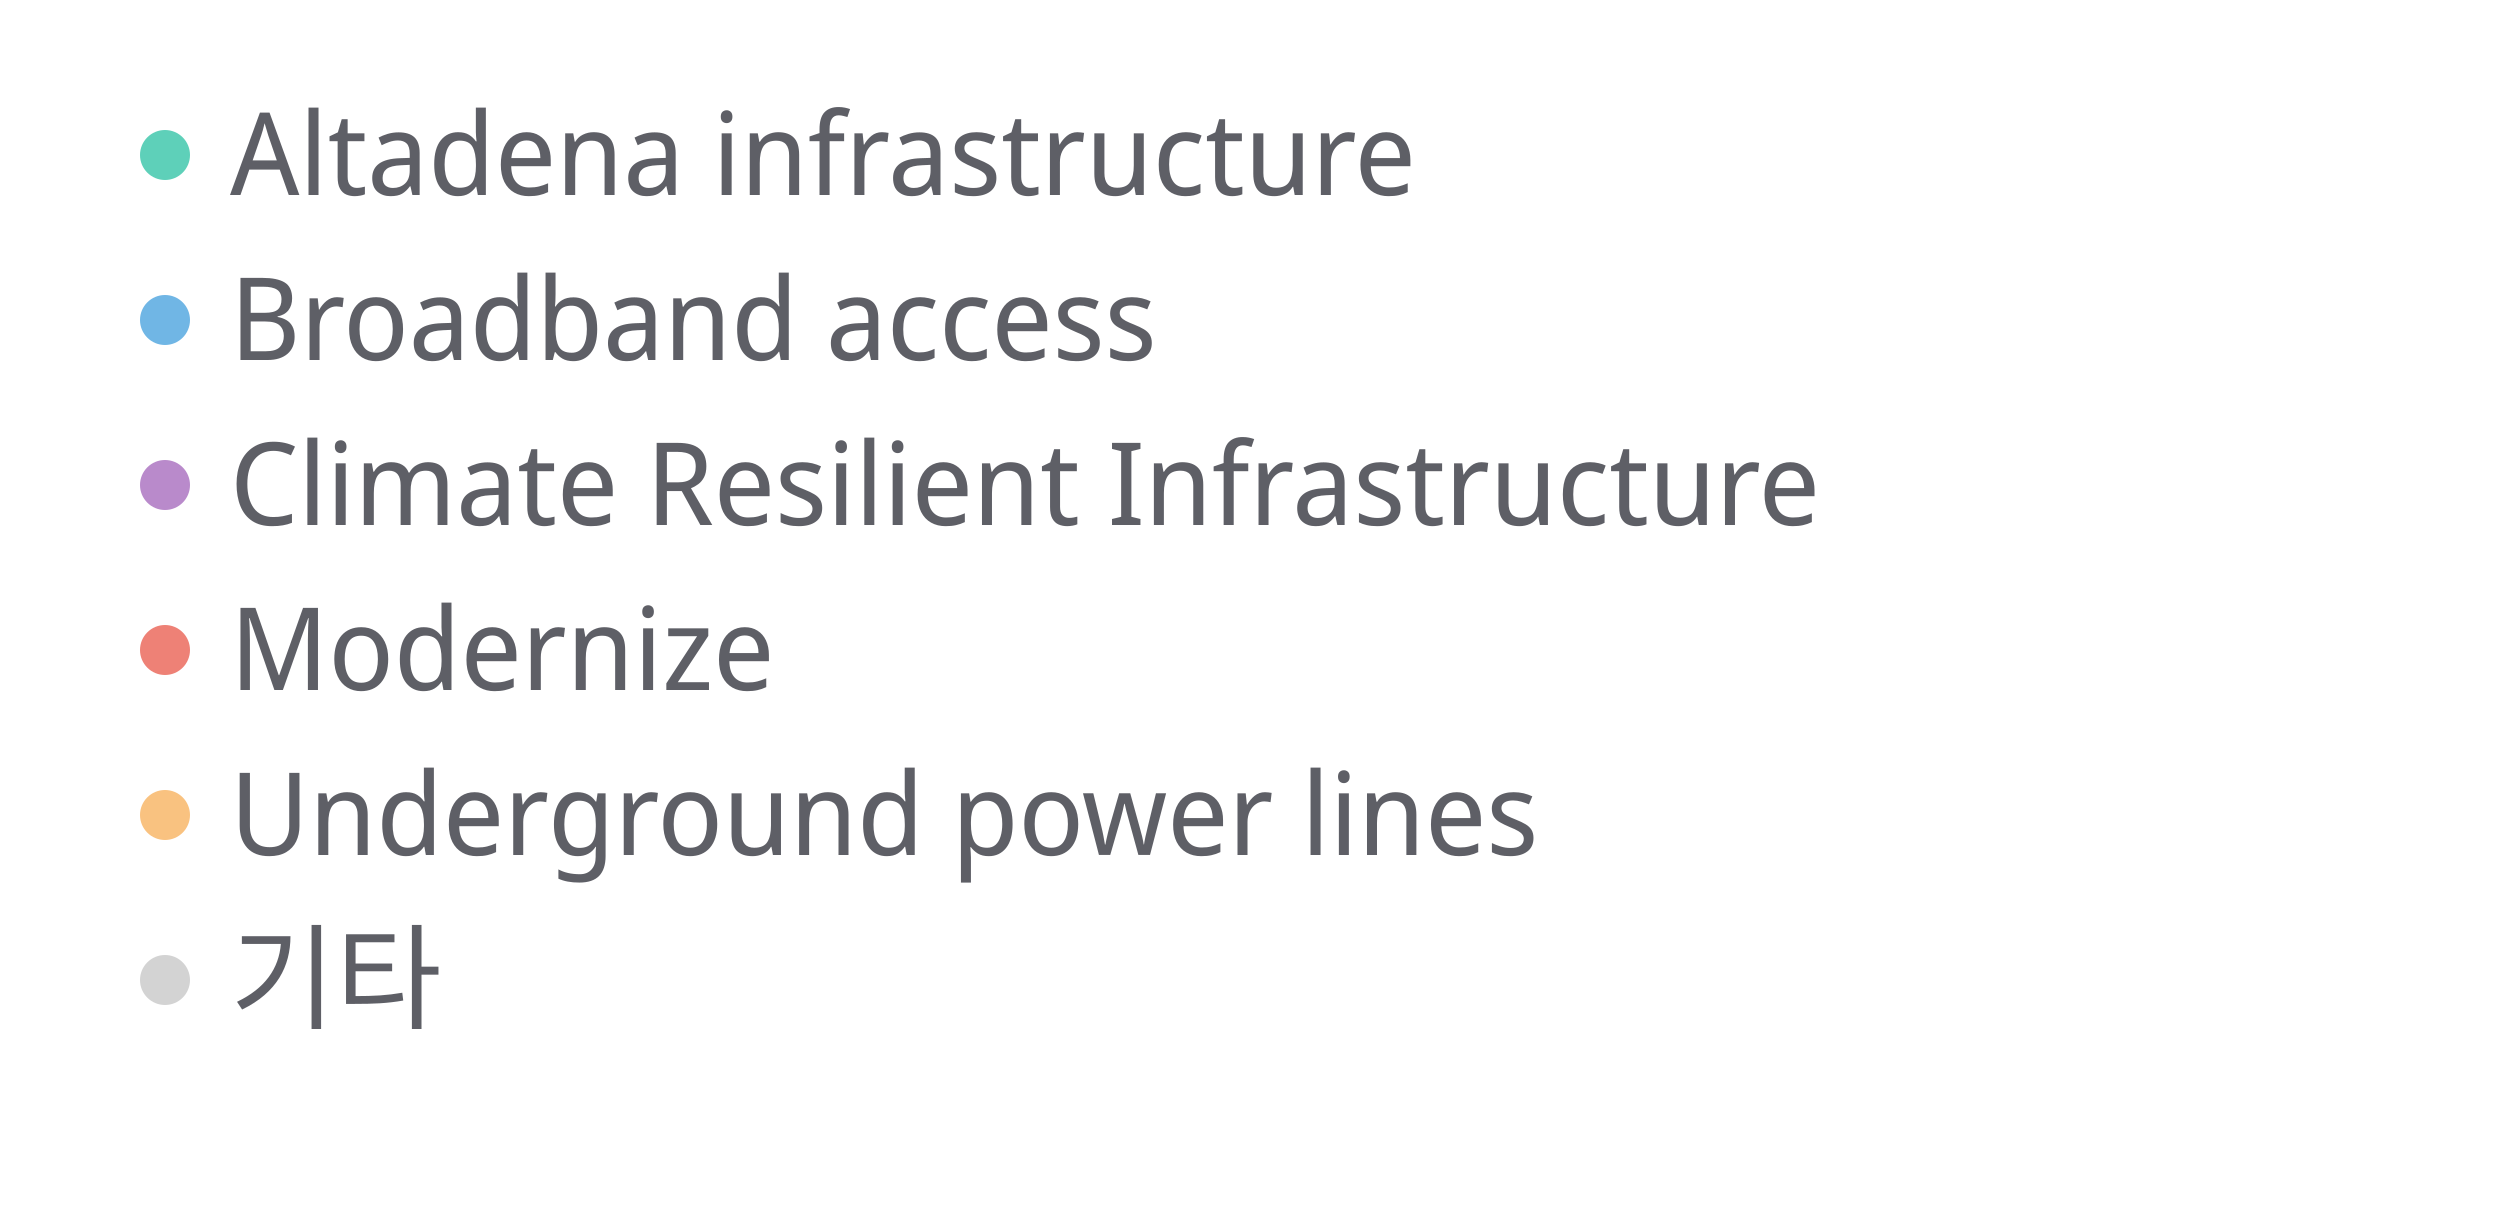
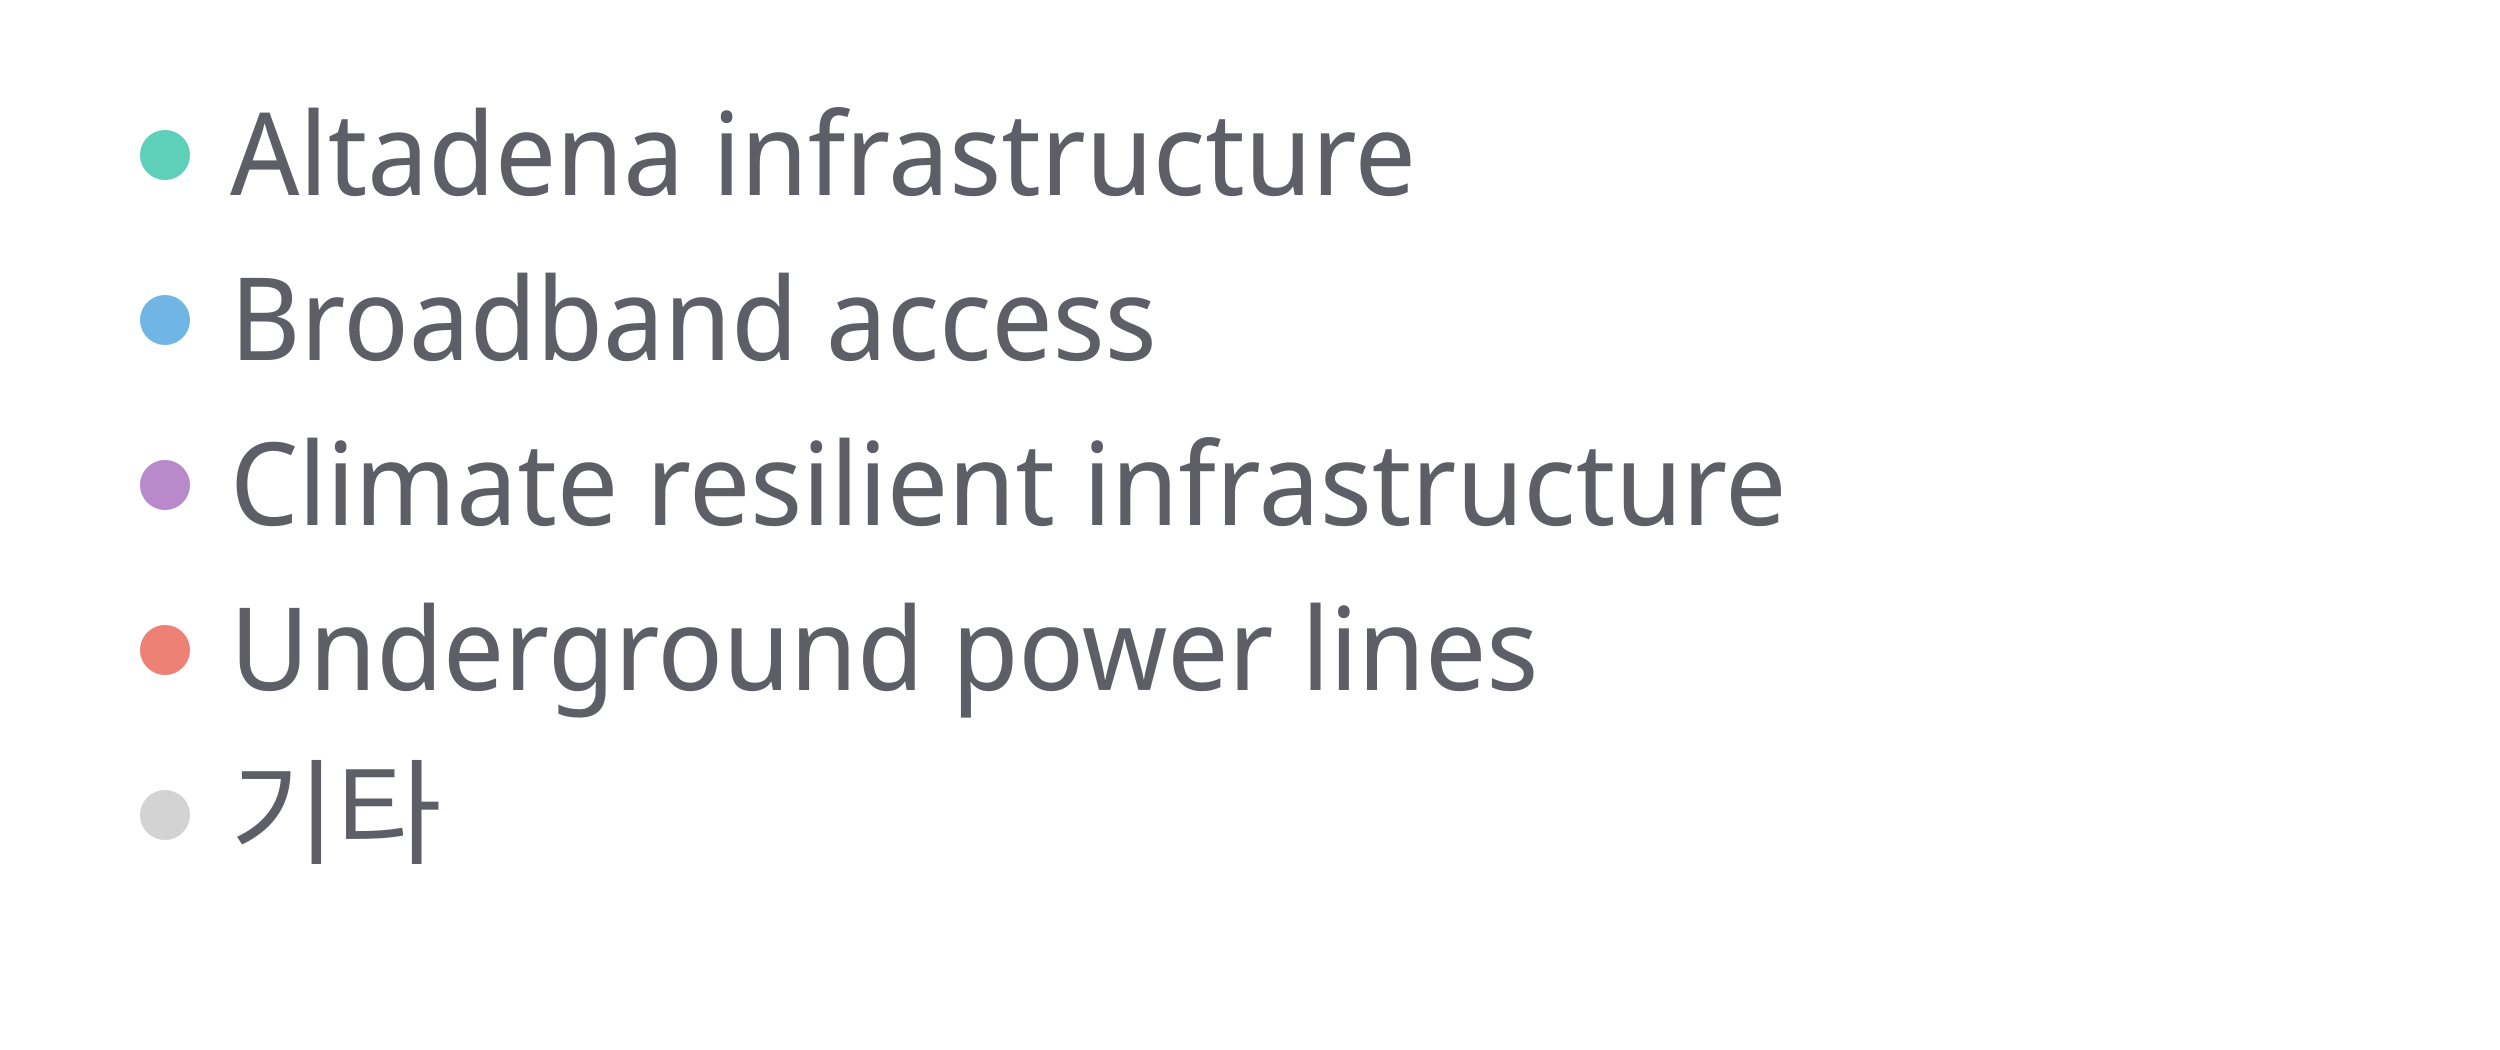
- <svg xmlns="http://www.w3.org/2000/svg" width="500" height="243" viewBox="0 0 500 243" preserveAspectRatio="xMidYMid meet">
+ <svg xmlns="http://www.w3.org/2000/svg" width="500" height="210" viewBox="0 0 500 210" preserveAspectRatio="xMidYMid meet">
  <circle cx="33" cy="31" r="5" fill="#5ed0b9" fill-opacity="1.0" stroke="none" stroke-width="0.5" />
  <text fill="#5e5f66" x="46" y="39" font-family="Noto Sans Display" font-size="23">Altadena infrastructure</text>
  <circle cx="33" cy="64" r="5" fill="#70b6e5" fill-opacity="1.0" stroke="none" stroke-width="0.5" />
  <text fill="#5e5f66" x="46" y="72" font-family="Noto Sans Display" font-size="23">Broadband access</text>
  <circle cx="33" cy="97" r="5" fill="#b98acb" fill-opacity="1.0" stroke="none" stroke-width="0.5" />
-   <text fill="#5e5f66" x="46" y="105" font-family="Noto Sans Display" font-size="23">Climate Resilient Infrastructure</text>
+   <text fill="#5e5f66" x="46" y="105" font-family="Noto Sans Display" font-size="23">Climate resilient infrastructure </text>
  <circle cx="33" cy="130" r="5" fill="#ee8176" fill-opacity="1.0" stroke="none" stroke-width="0.5" />
-   <text fill="#5e5f66" x="46" y="138" font-family="Noto Sans Display" font-size="23">Modernize </text>
-   <circle cx="33" cy="163" r="5" fill="#f9c280" fill-opacity="1.0" stroke="none" stroke-width="0.5" />
-   <text fill="#5e5f66" x="46" y="171" font-family="Noto Sans Display" font-size="23">Underground power lines</text>
-   <circle cx="33" cy="196" r="5" fill="lightgray" fill-opacity="1.0" stroke="none" stroke-width="0.5" />
-   <text fill="#5e5f66" x="46" y="204" font-family="Noto Sans Display" font-size="23">기타</text>
+   <text fill="#5e5f66" x="46" y="138" font-family="Noto Sans Display" font-size="23">Underground power lines</text>
+   <circle cx="33" cy="163" r="5" fill="lightgray" fill-opacity="1.0" stroke="none" stroke-width="0.5" />
+   <text fill="#5e5f66" x="46" y="171" font-family="Noto Sans Display" font-size="23">기타</text>
</svg>
